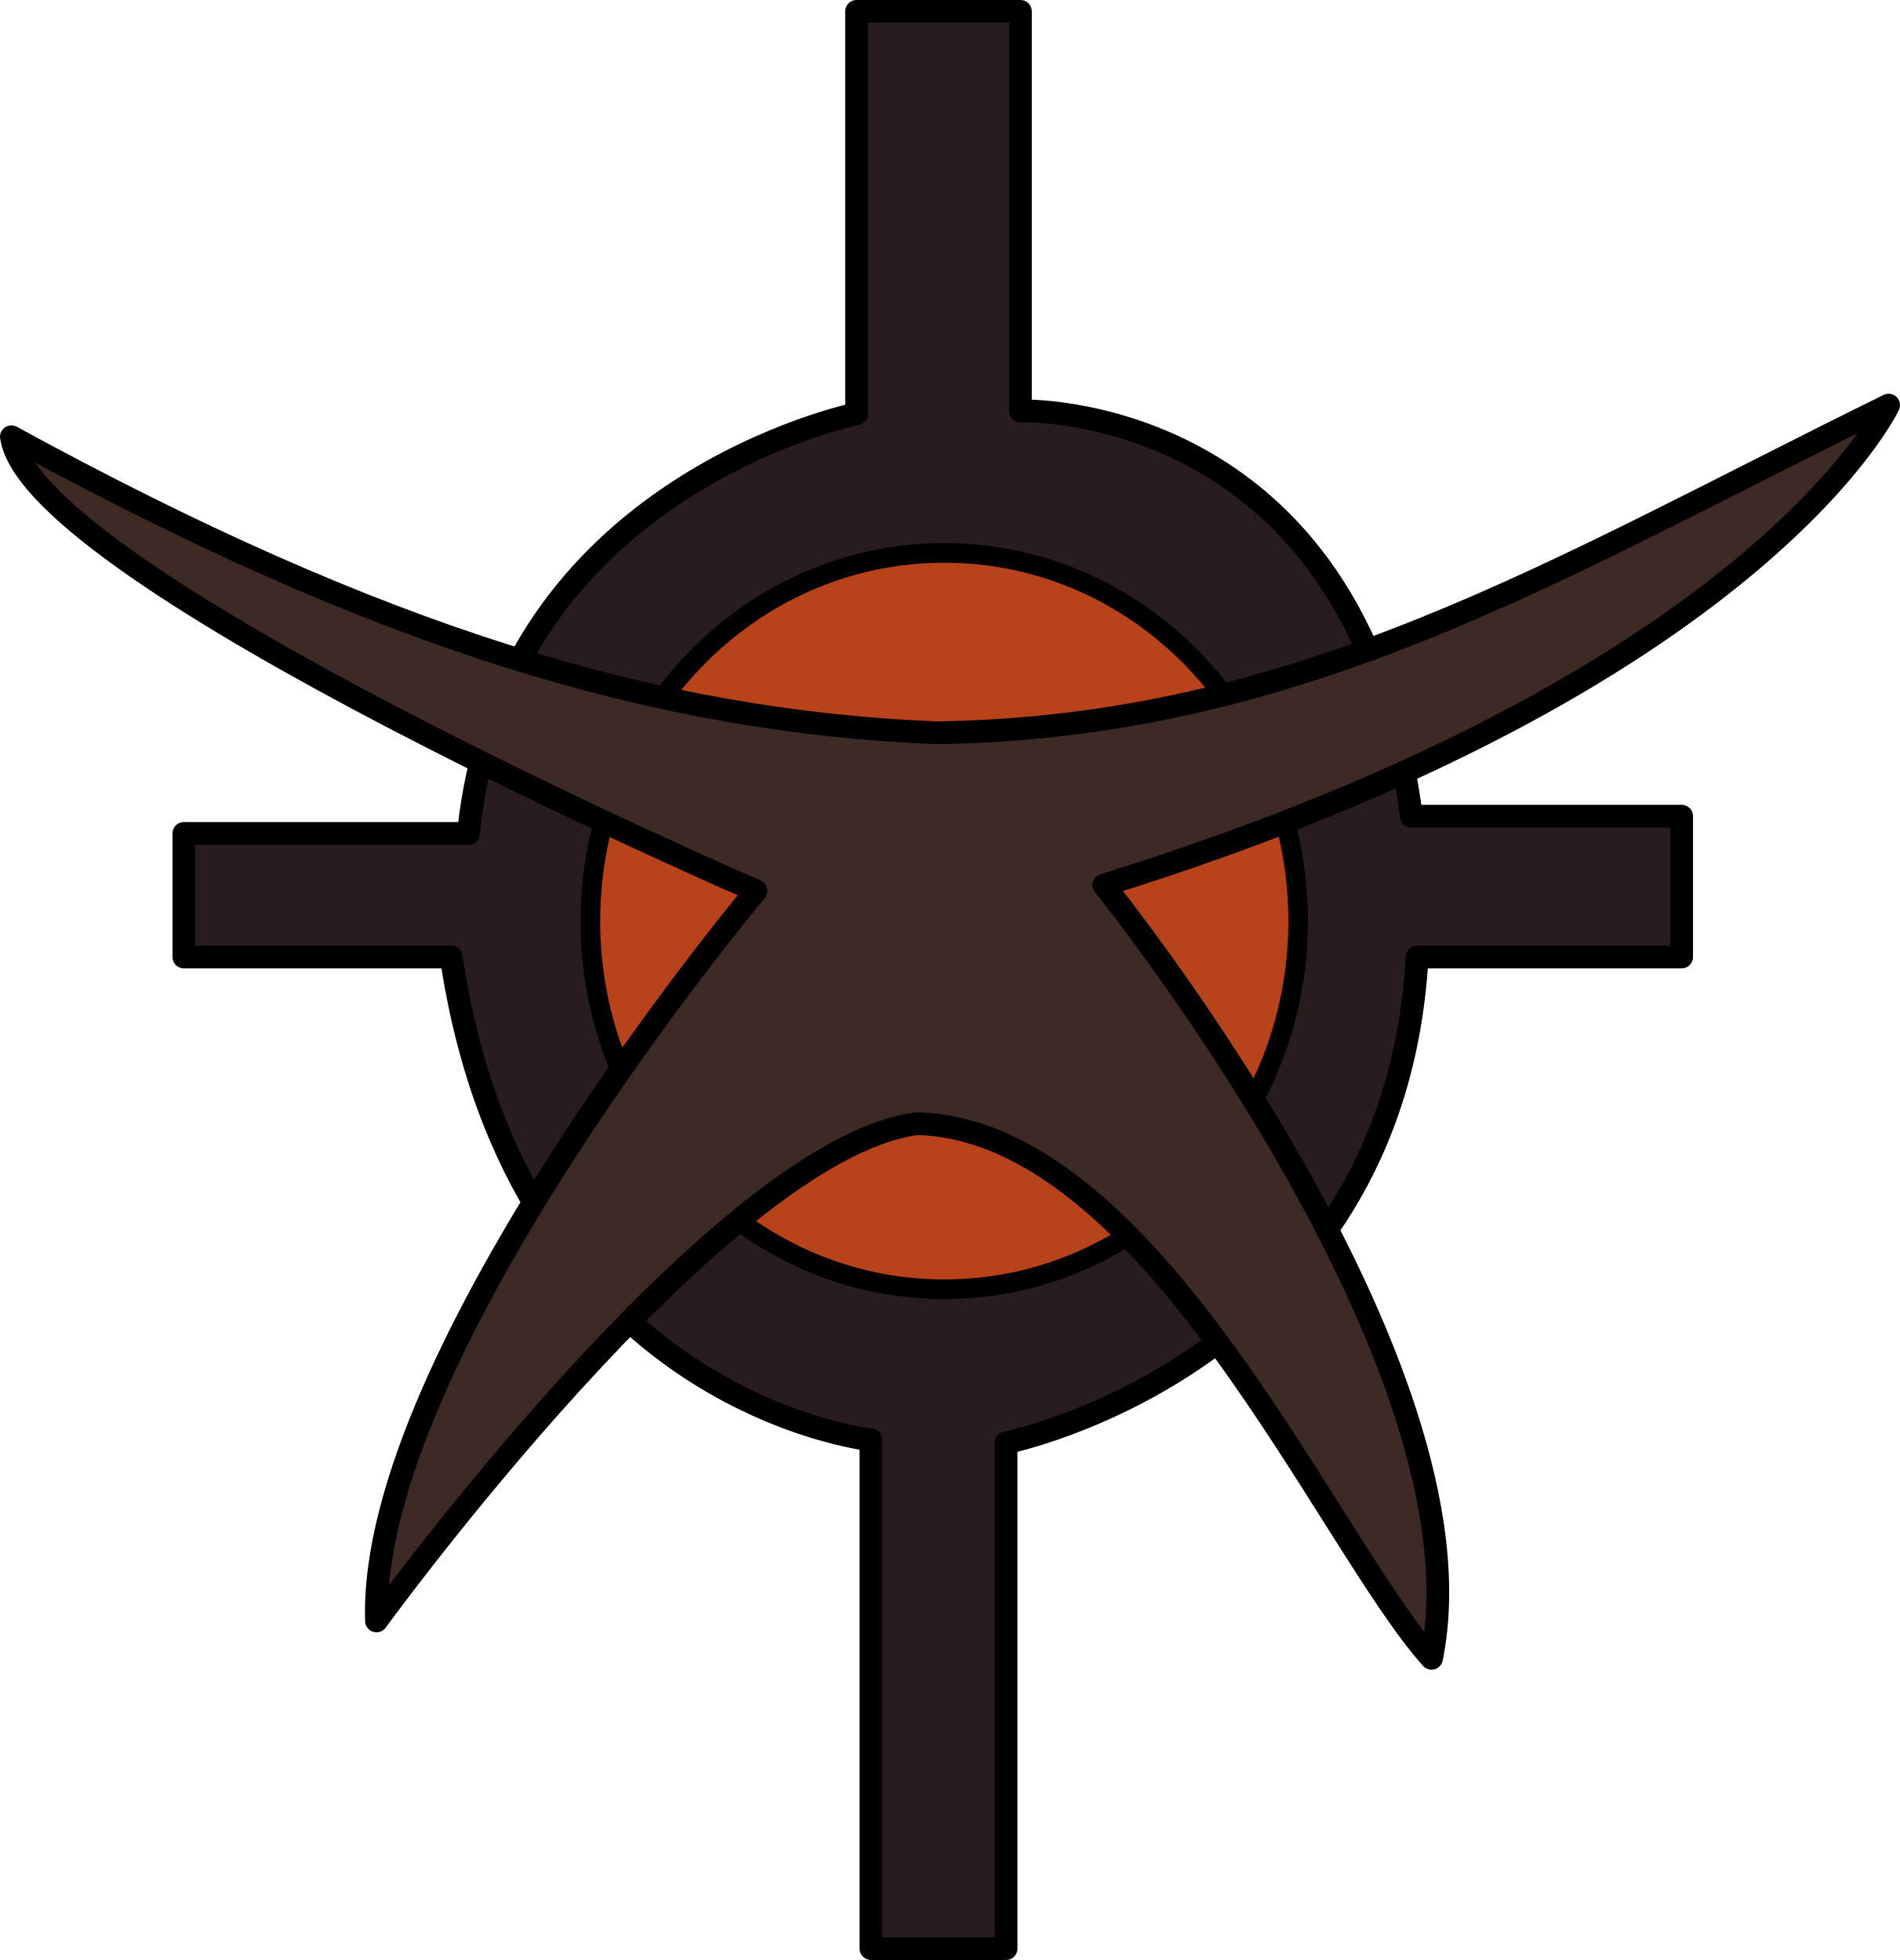
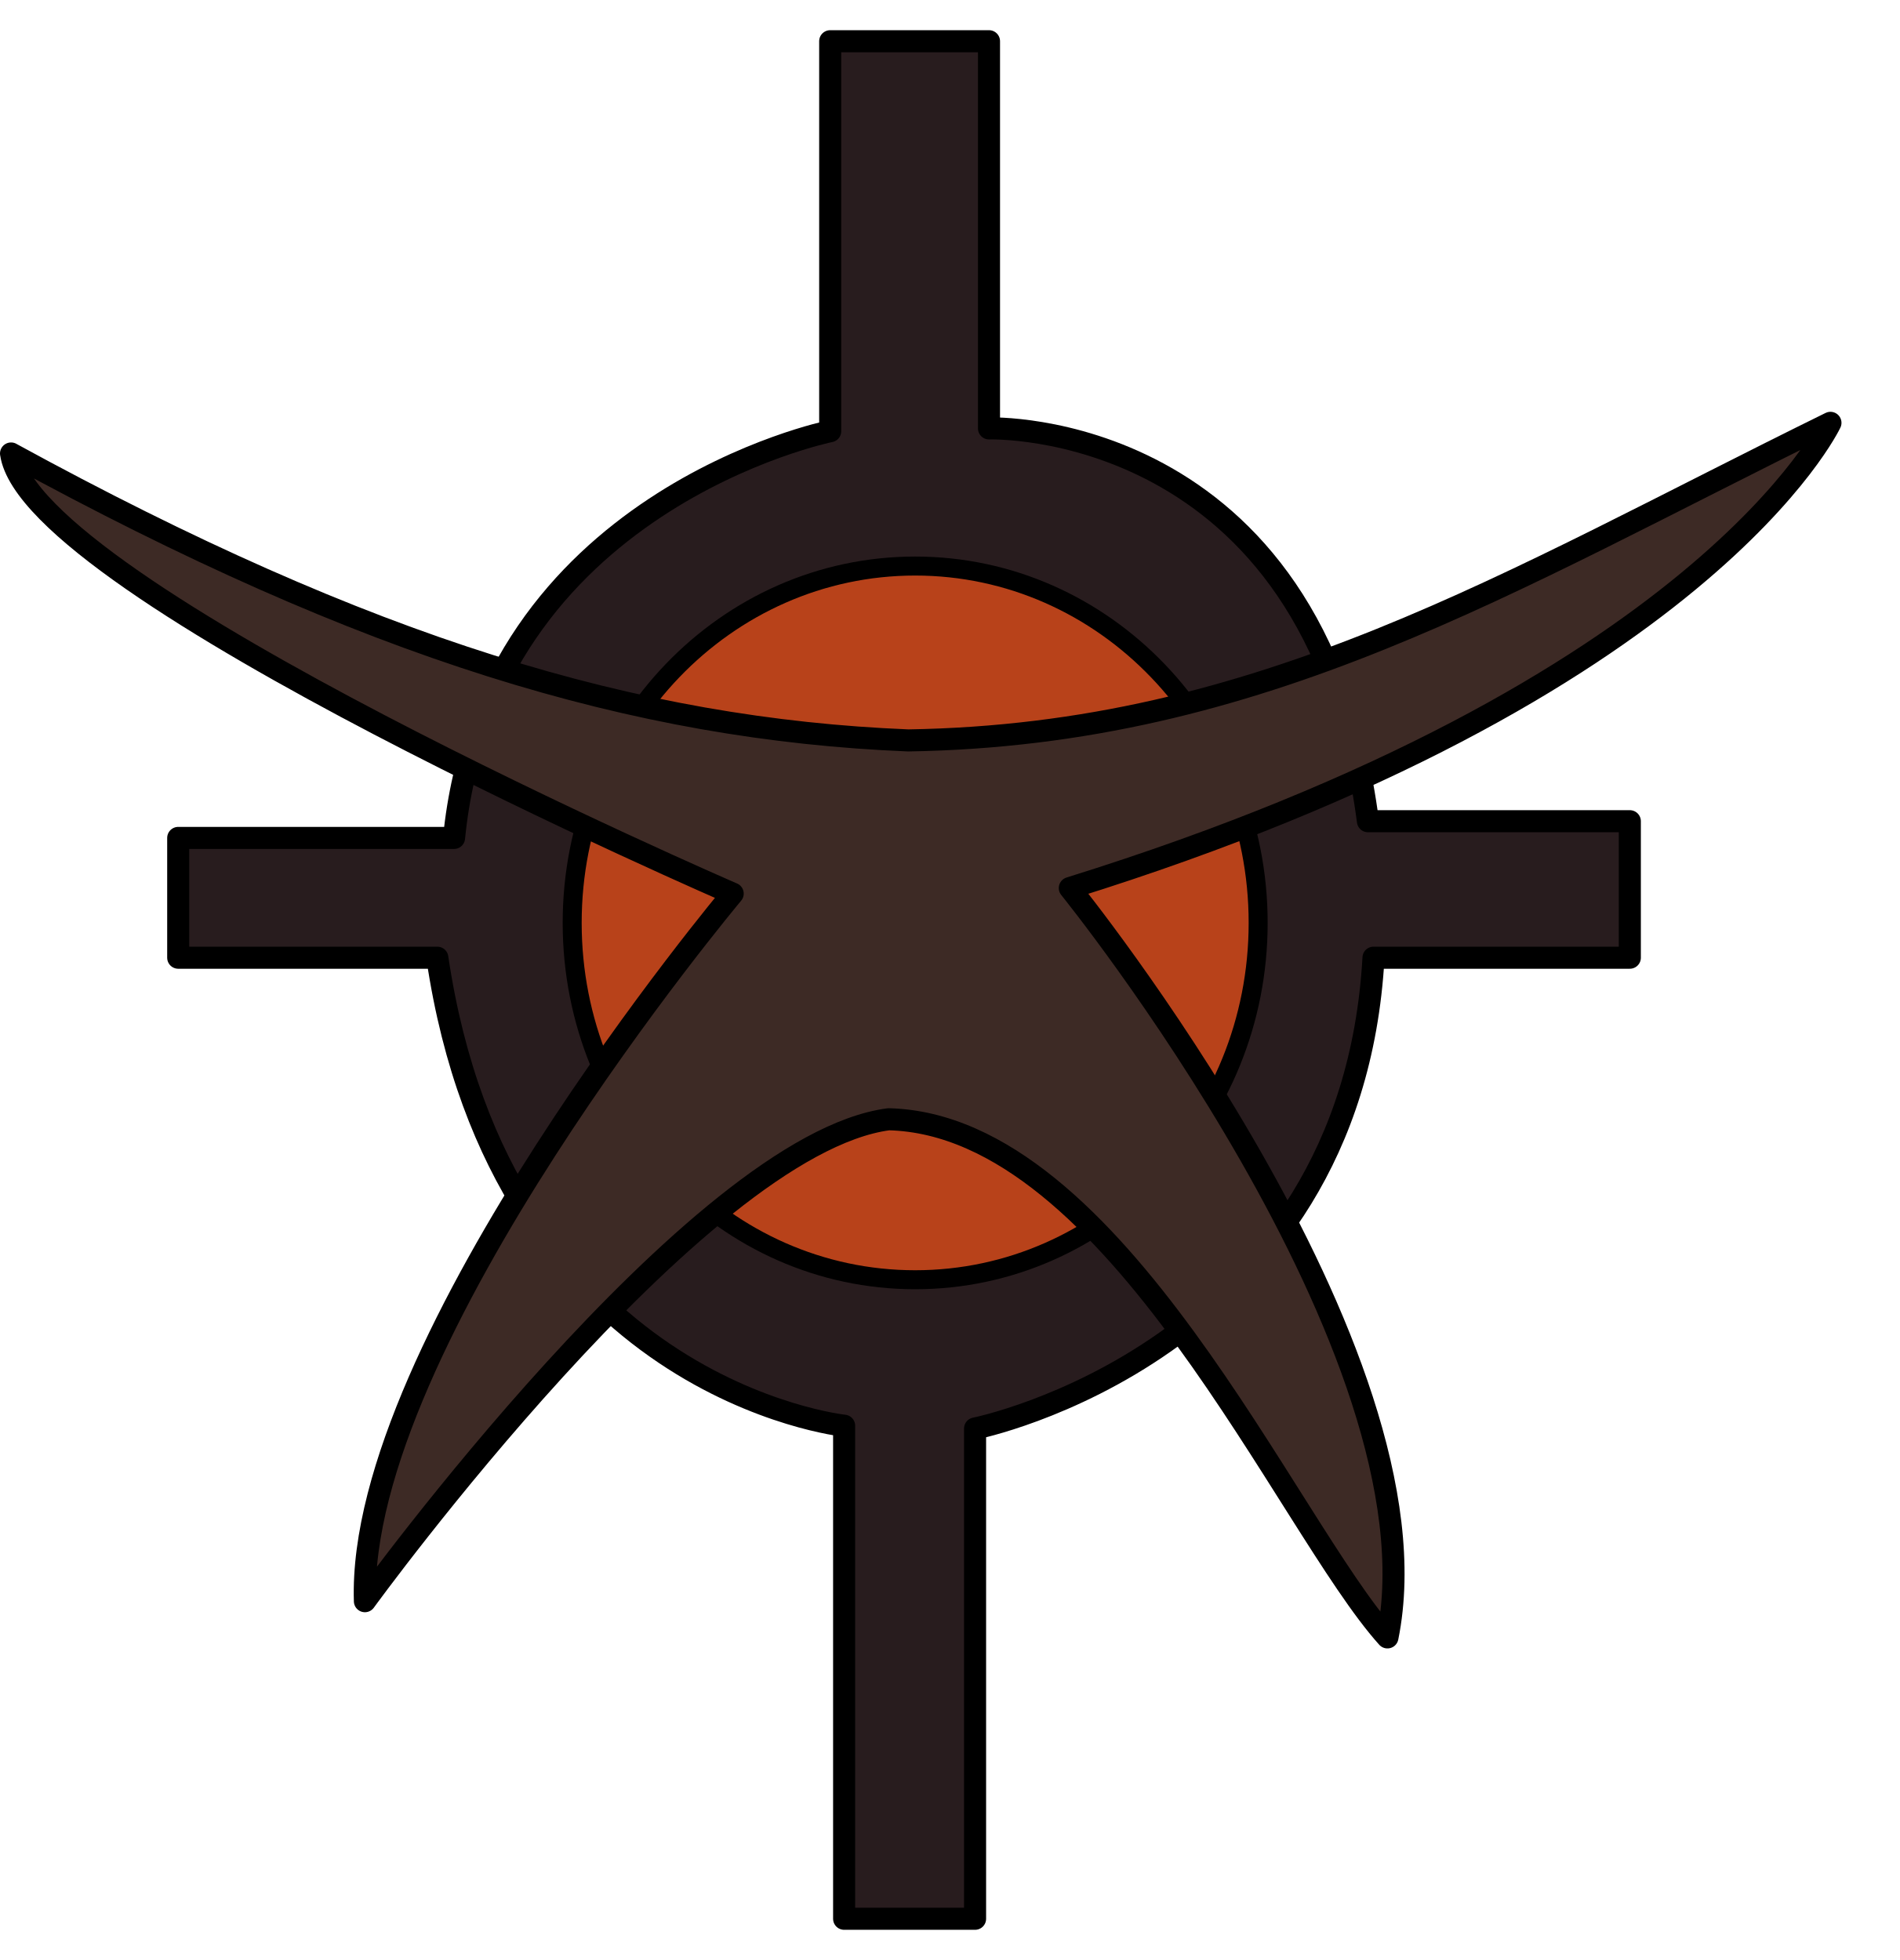
- <svg xmlns="http://www.w3.org/2000/svg" width="96.92" height="100" id="svg2" version="1.1">
+ <svg xmlns="http://www.w3.org/2000/svg" width="96.92" height="100" id="svg2" version="1.1" viewBox="0 0 100 100">
  <defs id="defs4" />
  <g id="layer1" style="display:inline" transform="translate(-187.3884,-128.3302)" />
  <g id="layer2" style="display:inline" transform="translate(-187.3884,-128.3302)">
    <path style="fill:#281c1e;fill-opacity:1;stroke:#000000;stroke-width:1.161px;stroke-linecap:butt;stroke-linejoin:round;stroke-opacity:1" d="m 231.083,128.911 v 20.53 c 0,0 -18.037,3.666 -19.797,21.41 h -14.518 v 6.306 h 13.638 c 3.373,22.73 21.41,24.636 21.41,24.636 v 25.956 h 6.892 v -25.809 c 0,0 19.797,-3.959 20.97,-24.783 h 13.491 v -7.186 H 259.385 c -2.786,-21.264 -19.944,-20.677 -19.944,-20.677 V 128.911 Z" id="path2997" />
    <ellipse style="fill:#b8421a;fill-opacity:1;stroke:#000000;stroke-width:1;stroke-linejoin:round;stroke-miterlimit:4;stroke-dasharray:none;stroke-opacity:1" id="path3003" cx="235.555" cy="175.324" rx="18.052" ry="18.785" />
  </g>
  <g id="layer3" transform="translate(-187.3884,-128.3302)">
    <path style="fill:#3d2a25;fill-opacity:1;stroke:#000000;stroke-width:1.161px;stroke-linecap:butt;stroke-linejoin:round;stroke-opacity:1" d="m 187.969,150.614 c 18.771,10.265 32.848,14.518 47.22,15.104 18.624,-0.293 31.529,-8.359 48.539,-16.718 0,0 -6.599,14.078 -40.034,24.49 0,0 19.767,24.418 16.718,39.447 -5.279,-5.866 -14.317,-26.982 -26.249,-27.276 -10.118,1.32 -27.569,25.37 -27.569,25.37 -0.44,-13.638 19.357,-37.248 19.357,-37.248 0,0 -36.955,-15.984 -37.981,-23.17 z" id="path3008" />
  </g>
</svg>
